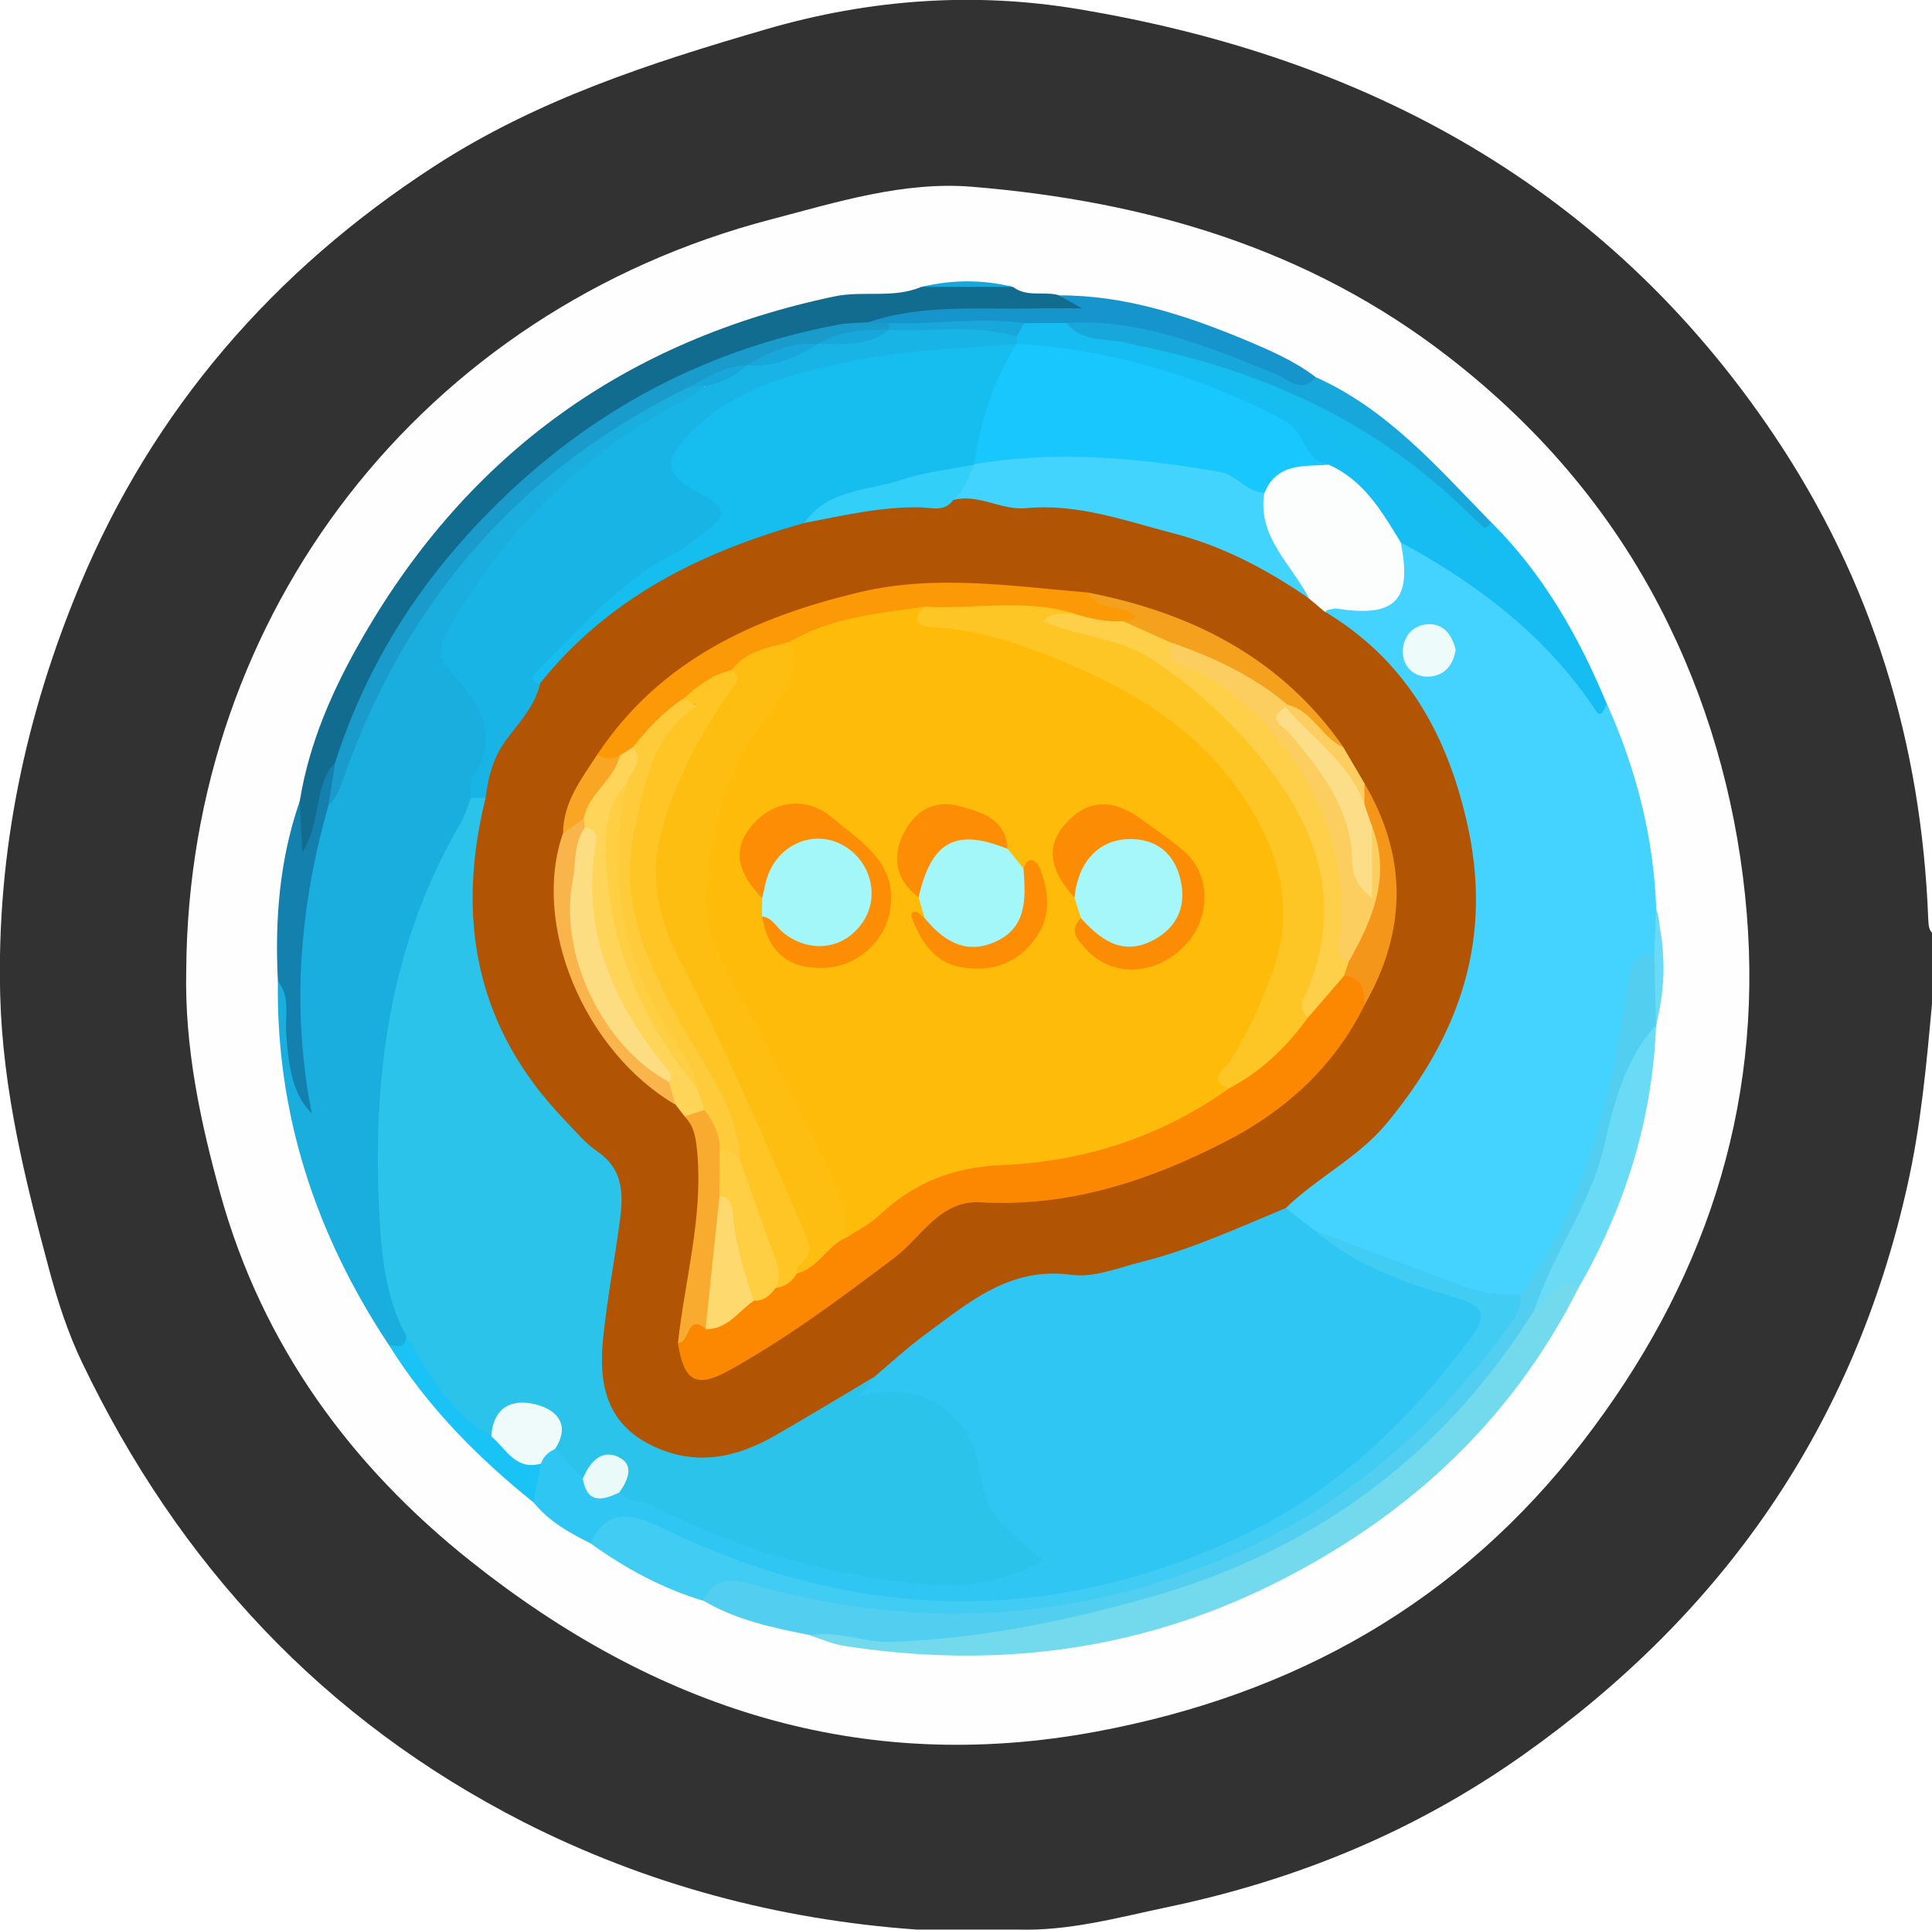
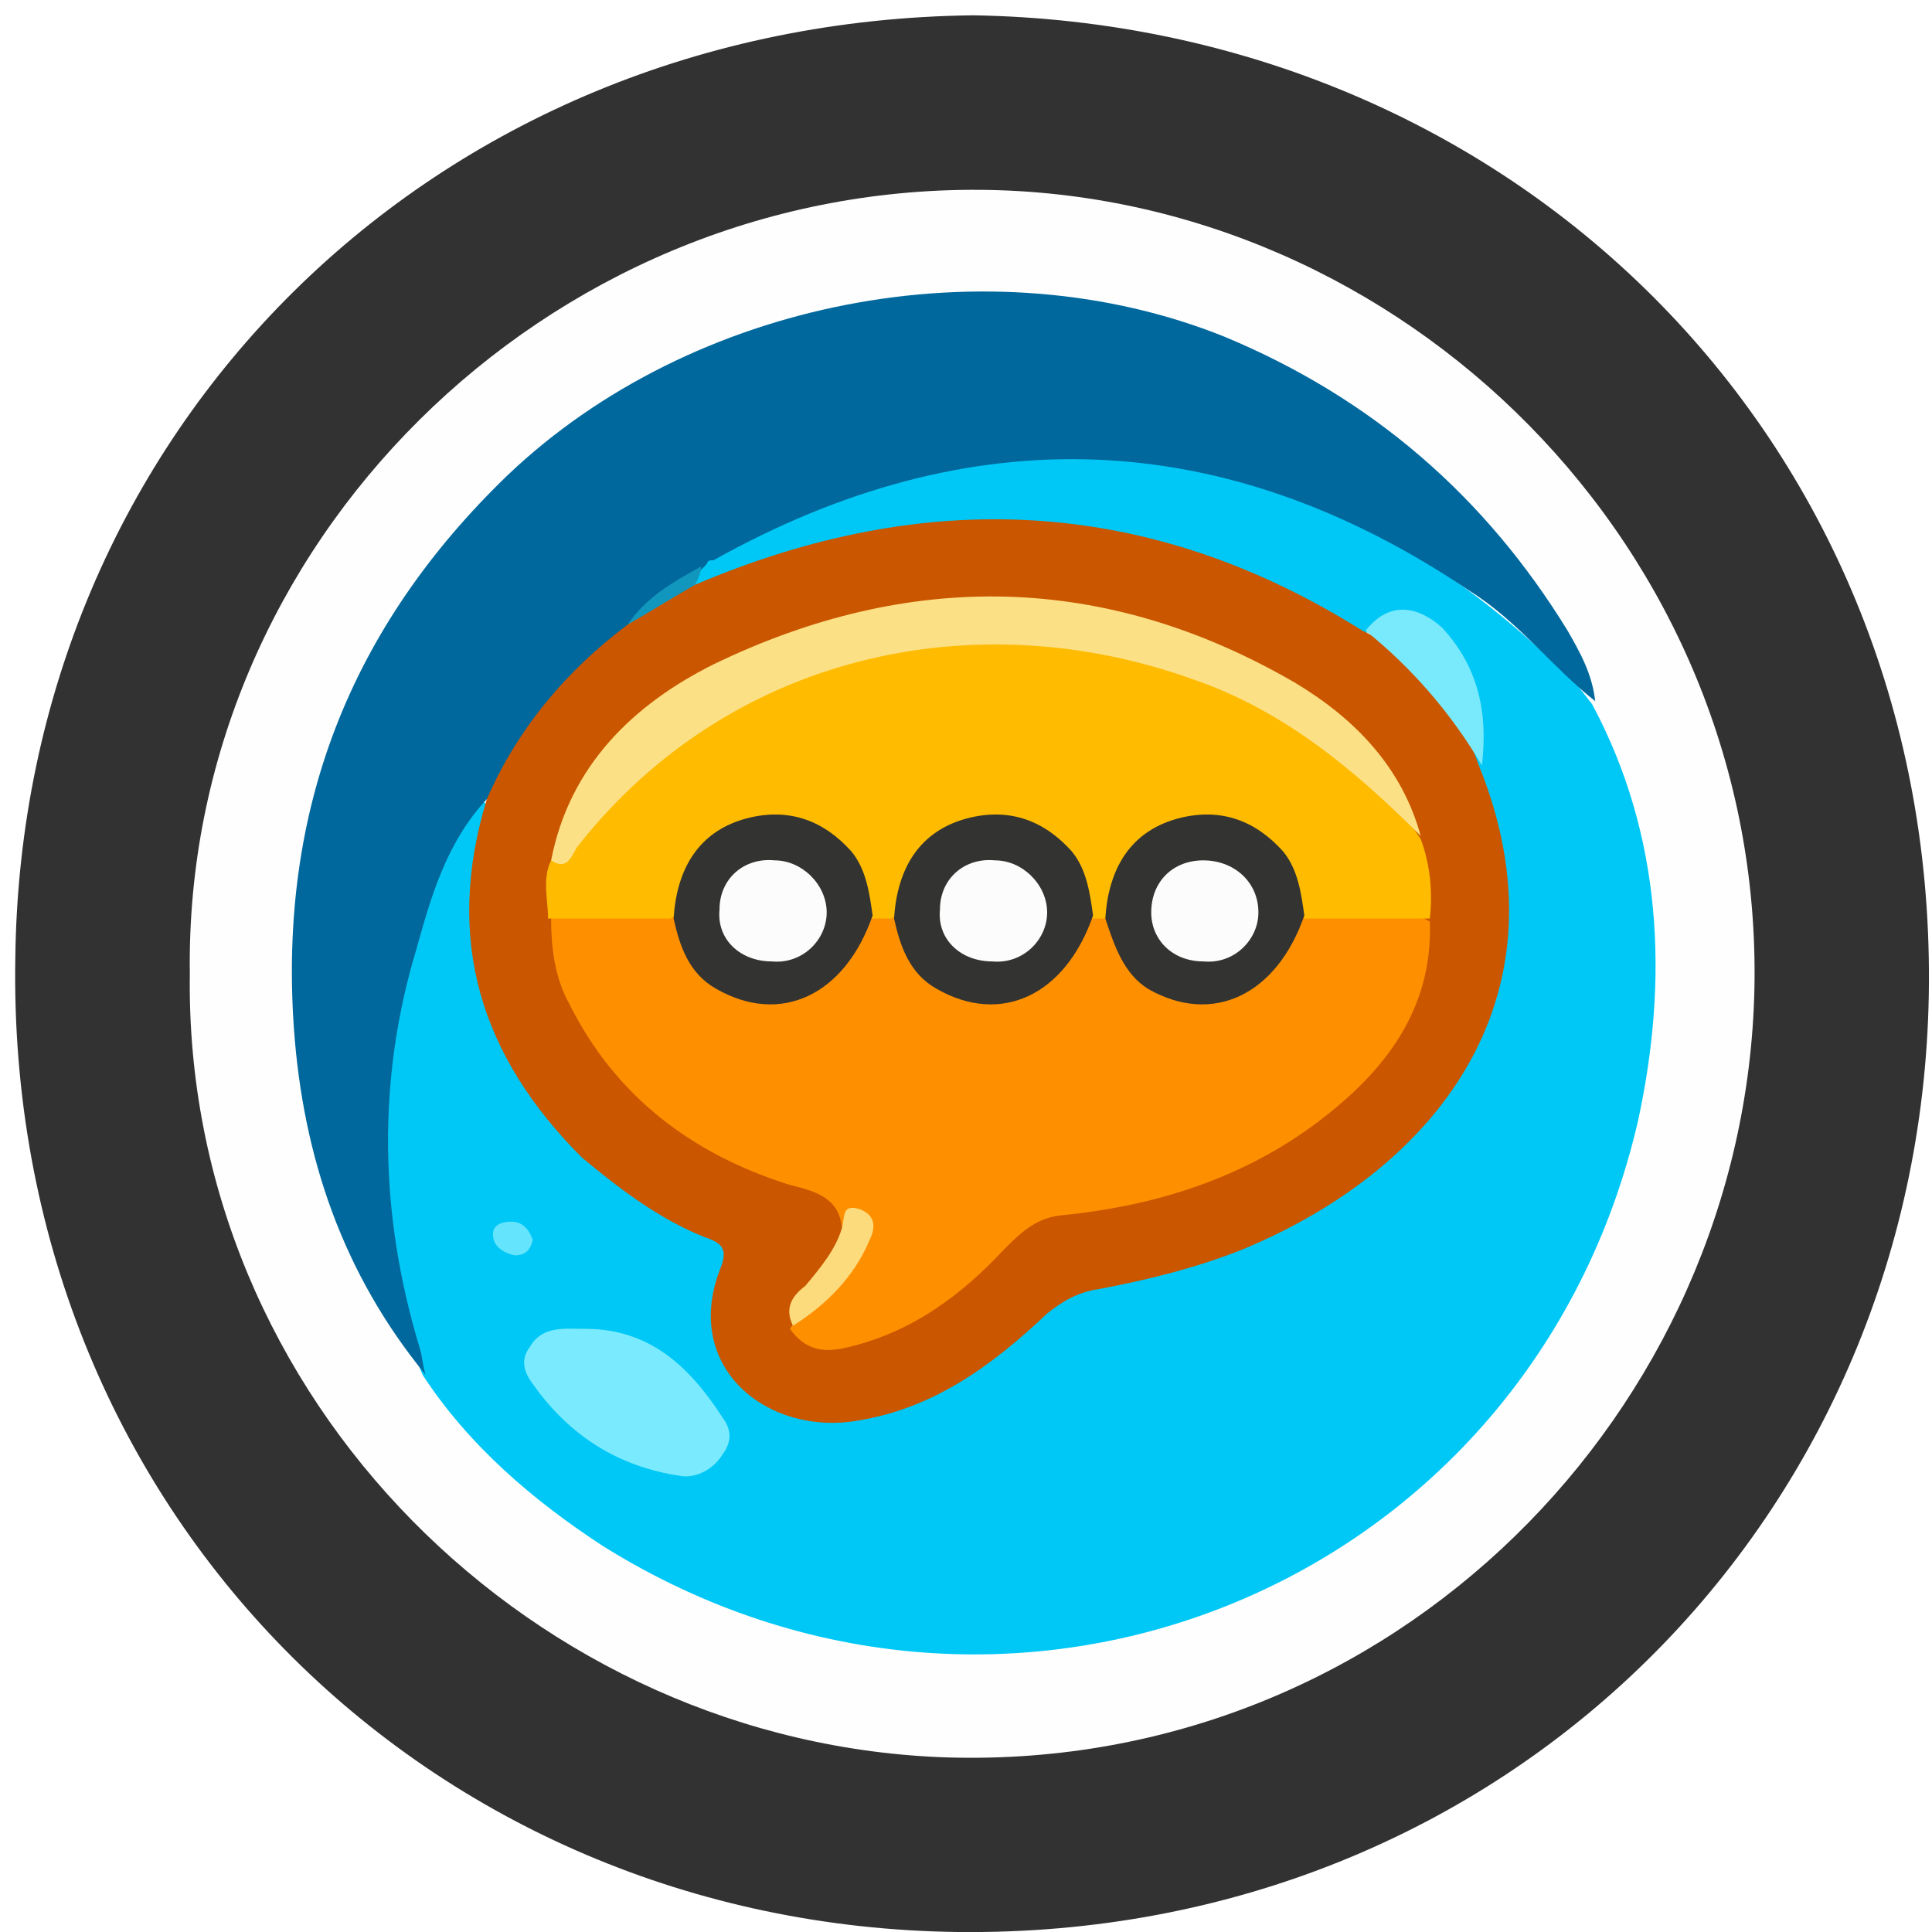
- <svg xmlns="http://www.w3.org/2000/svg" version="1.1" id="Camada_1" x="0px" y="0px" viewBox="0 0 98.03 97.92" style="enable-background:new 0 0 98.03 97.92;" xml:space="preserve">
+ <svg xmlns="http://www.w3.org/2000/svg" version="1.1" id="Camada_1" x="0px" y="0px" viewBox="0 0 63.1 63.1" style="enable-background:new 0 0 63.1 63.1;" xml:space="preserve">
  <style type="text/css">
	.st0{fill:#323232;}
	.st1{fill:#FEFEFE;}
- 	.st2{fill:#2FC6F3;}
- 	.st3{fill:#43D3FE;}
- 	.st4{fill:#19AEDD;}
- 	.st5{fill:#116C8F;}
- 	.st6{fill:#73D9EC;}
- 	.st7{fill:#41CCF4;}
- 	.st8{fill:#52CFF0;}
- 	.st9{fill:#15BDF3;}
- 	.st10{fill:#69DBF6;}
- 	.st11{fill:#1694CC;}
- 	.st12{fill:#18A7DB;}
- 	.st13{fill:#1380AE;}
- 	.st14{fill:#19C3F6;}
- 	.st15{fill:#B15505;}
- 	.st16{fill:#2CC3EB;}
- 	.st17{fill:#EEFBFA;}
- 	.st18{fill:#EAFAF8;}
- 	.st19{fill:#FCFEFE;}
- 	.st20{fill:#EDFCFB;}
- 	.st21{fill:#18B4E5;}
- 	.st22{fill:#199BCB;}
- 	.st23{fill:#17C7FD;}
- 	.st24{fill:#16BEF0;}
- 	.st25{fill:#FC8801;}
- 	.st26{fill:#43D4FD;}
- 	.st27{fill:#FC9907;}
- 	.st28{fill:#FED459;}
- 	.st29{fill:#F4A11E;}
- 	.st30{fill:#F9AB30;}
- 	.st31{fill:#F9B44B;}
- 	.st32{fill:#F39619;}
- 	.st33{fill:#32CFF9;}
- 	.st34{fill:#F9A624;}
- 	.st35{fill:#FCCE5F;}
- 	.st36{fill:#FEBB09;}
- 	.st37{fill:#FEBE11;}
- 	.st38{fill:#FEC625;}
- 	.st39{fill:#FECF48;}
- 	.st40{fill:#FEC525;}
- 	.st41{fill:#FECE43;}
- 	.st42{fill:#FED96D;}
- 	.st43{fill:#FEC524;}
- 	.st44{fill:#FECC3B;}
- 	.st45{fill:#FDDD81;}
- 	.st46{fill:#FDDE88;}
- 	.st47{fill:#FD8C05;}
- 	.st48{fill:#FD8D04;}
- 	.st49{fill:#A4F7F8;}
- 	.st50{fill:#A5F7F9;}
- 	.st51{fill:#A4F7F9;}
+ 	.st2{fill:#00C8F6;}
+ 	.st3{fill:#00689D;}
+ 	.st4{fill:#CA5600;}
+ 	.st5{fill:#7AEBFE;}
+ 	.st6{fill:#79E9FC;}
+ 	.st7{fill:#64E5FD;}
+ 	.st8{fill:#1197BD;}
+ 	.st9{fill:#FE9000;}
+ 	.st10{fill:#FEBB00;}
+ 	.st11{fill:#FCE085;}
+ 	.st12{fill:#FCDB7D;}
+ 	.st13{fill:#333332;}
+ 	.st14{fill:#FCFCFC;}
</style>
  <g>
-     <path class="st0" d="M98.03,47.34c0,1.2,0,2.4,0,3.6c-0.28,3.08-0.56,6.14-1.24,9.19c-2.72,12.23-9.33,21.74-19.51,28.94   c-5.48,3.88-11.5,6.35-18.04,7.72c-2.52,0.53-4.99,1.22-7.6,1.14c-1.71,0-3.42,0-5.13,0c-7.01-0.5-13.69-2.28-19.95-5.46   C16.41,87.29,9.07,79.39,4.17,69.16c-0.73-1.52-1.25-3.14-1.68-4.74c-1.22-4.55-2.35-9.09-2.48-13.91   c-0.19-7.31,1.3-14.24,4.05-20.83c3.71-8.89,9.83-15.96,17.97-21.24c5.21-3.38,10.95-5.24,16.86-6.96   c5.28-1.54,10.6-1.89,15.81-1.02c14.57,2.42,26.8,8.98,35.28,21.57c5.03,7.47,7.52,15.7,7.86,24.63   C97.86,46.91,97.85,47.15,98.03,47.34z" />
-     <path class="st1" d="M9.45,49.23c0.12-18.11,11.98-33.48,29.69-38.1c3.32-0.87,6.71-1.94,10.2-1.65   c8.81,0.73,17.05,3.11,24.18,8.65c4.77,3.7,8.55,8.21,11.16,13.6c2.23,4.58,3.53,9.53,3.95,14.62c0.83,10.03-2.24,18.94-8.32,26.82   C74.05,81.3,65.72,86,55.64,87.88c-12.02,2.24-22.44-1.24-31.75-8.64c-6.11-4.86-10.56-10.96-12.69-18.58   C10.16,56.92,9.36,53.14,9.45,49.23z" />
-     <path class="st2" d="M29.95,78.32c-1.07-0.53-2.1-1.11-2.87-2.06c-0.32-0.63-0.45-1.26-0.1-1.93c0.17-0.48,0.49-0.78,0.98-0.92   c1.05-0.1,1.43,0.79,2.02,1.37c0.44,0.55,1.1,0.53,1.7,0.64c0.9,0.12,1.74,0.4,2.56,0.79c3.88,1.84,7.95,3,12.22,3.45   c1.62,0.17,3.21,0.1,5.03-0.65c-1.55-1.43-2.25-3.13-2.68-5.03c-0.34-1.5-2.48-2.81-3.82-2.7c-0.58,0.05-1.3,0.35-1.66-0.26   c-0.37-0.62,0.3-1.07,0.6-1.57c1.62-1.71,3.57-2.99,5.46-4.36c1.09-0.79,2.33-1.19,3.7-1.2c3.47-0.03,6.74-0.89,9.84-2.43   c0.7-0.35,1.41-0.66,2.23-0.53c0.76,0.21,1.43,0.6,2,1.14c1.87,1.57,4.11,2.4,6.4,3.1c2.31,0.71,2.71,1.75,1.22,3.58   C69.69,75,63.52,79.62,55.43,81.14c-5.89,1.11-11.75,0.83-17.47-1.15c-1.69-0.59-3.49-0.96-5-1.93   C31.78,77.31,30.99,78.81,29.95,78.32z" />
-     <path class="st3" d="M66.72,62.46c-0.49-0.38-0.98-0.76-1.48-1.15c-0.18-0.97,0.53-1.42,1.17-1.84c1.68-1.11,3-2.59,4.25-4.11   c5.41-6.61,4.42-15.95-1.21-21.76c-0.74-0.76-1.79-1.24-2.2-2.31c0.01-0.73,0.55-0.92,1.09-0.88c1.77,0.15,2.31-0.83,2.34-2.36   c0-0.17,0.11-0.34,0.21-0.48c1.2-0.56,2.12,0.2,2.95,0.79c2.74,1.94,5.5,3.89,7.15,6.95c0.11,0.21,0.3,0.37,0.55,0.42   c1.49,3.33,2.38,6.8,2.5,10.46c0.27,0.68,0.1,1.38,0.12,2.07c-1.41,1.92-1.18,4.29-1.75,6.44c-0.91,3.42-2.05,6.73-3.71,9.85   c-0.33,0.62-0.71,1.25-1.41,1.57c-0.52,0.13-1.03,0.29-1.57,0.09C72.67,65.07,69.52,64.19,66.72,62.46z" />
-     <path class="st4" d="M19.73,68.26C16.02,62.66,14,56.55,14.1,49.79c1-0.03,0.71,0.75,0.76,1.27c0.06,0.65,0.03,1.31,0.01,1.96   c-0.02,0.59,0.45,1.06,0.33,1.71c-0.7-4.74-0.77-9.38,0.91-13.91c0.87-1.32,1.17-2.88,1.82-4.29c3.46-7.46,8.64-13.28,16.05-17.01   c0.32-0.16,0.65-0.32,1.02-0.33c0.28,0.01,0.53,0.1,0.73,0.28c0.1,1.61-1.36,1.79-2.28,2.34c-4.1,2.43-7.25,5.76-9.72,9.8   c-0.57,0.93-0.68,1.76,0.06,2.61c1.33,1.53,1.79,3.18,0.79,5.08c-0.25,0.48-0.14,1.06-0.31,1.58c-1.41,3.54-3.04,6.99-3.73,10.8   c-0.9,4.95-0.95,9.84,0.24,14.73c0.11,0.47,0.24,0.92,0.21,1.41C20.85,68.76,20.36,68.69,19.73,68.26z" />
-     <path class="st5" d="M15.21,40.66c0.48-2.99,1.7-5.73,3.19-8.31c5.38-9.35,13.4-15.1,23.96-17.31c1.45-0.3,2.97,0.12,4.39-0.48   c1.55-0.27,3.1-0.26,4.65,0c0.7,0.54,1.56,0.21,2.32,0.42c0.44,0.31,1.1-0.11,1.49,0.45c-0.38,0.99-1.26,0.75-1.98,0.75   c-2.93,0.01-5.87-0.07-8.75,0.56c-5.81,1-11.35,2.65-16.03,6.48c-5.2,4.24-9.05,9.41-11.27,15.77c-0.68,1.43-1.08,2.96-1.52,4.7   C14.51,42.57,15.16,41.59,15.21,40.66z" />
-     <path class="st6" d="M80.09,65.37c-3.44,6.84-8.8,11.72-15.58,15.07c-6.87,3.39-14.15,4.27-21.69,3.09   c-0.58-0.09-1.14-0.34-1.7-0.52c0.42-0.67,1.12-0.73,1.76-0.6c3.7,0.78,7.24-0.31,10.83-0.83c5.05-0.73,9.69-2.63,13.96-5.35   c4.04-2.57,7.2-6.07,9.84-10.04c0.39-0.35,0.67-0.8,1.07-1.12C79.18,64.57,79.73,64.57,80.09,65.37z" />
-     <path class="st7" d="M66.72,62.46c2.43,0.91,4.87,1.82,7.3,2.74c1.01,0.39,2.05,0.57,3.13,0.5c0.67,0.79,0,1.34-0.39,1.89   c-4.7,6.55-10.86,11.07-18.65,13.24c-6.43,1.79-12.91,2.42-19.44,0.49c-1-0.3-1.99-0.2-2.99-0.08c-2.09-0.63-3.97-1.65-5.73-2.92   c0.95-1.92,2.23-1.45,3.79-0.7c9.74,4.69,19.6,4.94,29.39,0.27c4.72-2.25,8.41-5.85,11.53-10.03c0.87-1.16,0.5-1.62-0.73-1.98   C71.34,65.13,68.8,64.27,66.72,62.46z" />
-     <path class="st8" d="M35.68,81.23c0.52-1.02,1.22-1.18,2.35-0.86c7.84,2.26,15.6,2.05,23.24-0.93c6.32-2.47,11.31-6.64,15.27-12.11   c0.36-0.49,0.68-0.99,0.62-1.64c2.89-3.97,4.17-8.54,5.04-13.27c0.16-0.88,0.26-1.77,0.4-2.65c0.12-0.78,0.44-1.37,1.36-1.37   c0.41,1.2,0.28,2.42,0.08,3.64l0.01-0.02c-0.91,2.43-1.59,4.93-2.35,7.41c-0.8,2.59-2.15,4.86-3.8,6.98   c-4.63,7.47-11.26,12.33-19.65,14.68c-4.24,1.19-8.57,2.09-13.02,2.24c-1.39,0.05-2.7-0.59-4.1-0.34   C39.24,82.62,37.36,82.23,35.68,81.23z" />
-     <path class="st9" d="M81.53,35.73c-0.12,0.23-0.28,0.76-0.55,0.35c-2.5-3.79-5.98-6.42-9.91-8.56c-0.84-0.04-1.16-0.74-1.57-1.29   c-0.68-0.92-1.49-1.67-2.52-2.16c-3.75-3.92-8.74-4.9-13.75-5.83c-0.59-0.11-1.19-0.19-1.65-0.64c-0.13-0.16-0.2-0.33-0.22-0.53   c0.01-0.43,0.21-0.75,0.59-0.96c0.67-0.16,1.34-0.09,2.01-0.08c1.09,0.4,2.21,0.68,3.35,0.91c3.8,1.24,7.42,2.91,10.93,4.81   c2,1.09,3.67,2.61,5.35,4.13c0.42,0.38,0.64,1.24,1.51,0.89c0.16-0.15,0.37-0.2,0.58-0.25C78.32,29.16,80.12,32.32,81.53,35.73z" />
-     <path class="st10" d="M77.88,66.41c0.95-2.84,2.83-5.28,3.51-8.23c0.51-2.22,1.06-4.41,2.64-6.16c-0.18,4.78-1.56,9.21-3.94,13.35   C78.82,64.58,78.7,66.24,77.88,66.41z" />
-     <path class="st11" d="M54.1,16.39c-0.71,0-1.42,0.01-2.13,0.01c-2.23,0.92-4.56,0.36-6.85,0.5c-0.44-0.03-0.86-0.11-1.11-0.53   c2.82-0.97,5.76-0.64,8.66-0.72c0.65-0.02,1.31,0,2.23,0c-0.53-0.3-0.85-0.48-1.17-0.66c3.31-0.01,6.39,0.99,9.4,2.24   c1.26,0.53,2.53,1.07,3.63,1.91c-0.11,1.37-1.04,0.94-1.65,0.62c-2.13-1.11-4.5-1.53-6.69-2.42C57.01,16.76,55.47,17.01,54.1,16.39   z" />
-     <path class="st12" d="M54.1,16.39c3.8-0.24,7.19,1.21,10.61,2.58c0.65,0.26,1.29,1.06,2.05,0.17c3.66,1.64,6.21,4.61,8.92,7.39   c-0.11,0.1-0.22,0.2-0.33,0.3c-0.63,0.3-1.02-0.12-1.38-0.51c-4.57-4.78-10.49-7.01-16.61-8.87C56.26,17.13,54.96,17.45,54.1,16.39   z" />
-     <path class="st13" d="M15.21,40.66c0.04,0.74,0.07,1.49,0.13,2.62c1-1.66,0.56-3.42,1.67-4.6c0.56,0.83-0.17,1.46-0.34,2.18   c-1.45,5.1-1.91,10.26-0.85,15.65c-0.86-0.87-1.17-2.01-1.3-4.12c-0.05-0.87,0.22-1.81-0.42-2.59   C13.94,46.68,14.18,43.62,15.21,40.66z" />
-     <path class="st14" d="M19.73,68.26c0.37,0.04,0.83,0.25,0.88-0.41c0.41-0.17,0.77,0.04,0.91,0.34c0.86,1.85,2.44,3.04,3.93,4.31   c0.48,0.8,1.46,1.04,2,1.77c-0.13,0.66-0.25,1.32-0.38,1.98C24.22,73.96,21.68,71.39,19.73,68.26z" />
-     <path class="st10" d="M84.02,52.04c-0.03-1.21-0.05-2.42-0.08-3.64c0.03-0.74,0.06-1.48,0.09-2.22   C84.53,48.14,84.54,50.09,84.02,52.04z" />
-     <path class="st12" d="M51.4,14.56c-1.55,0-3.1,0-4.64,0C48.3,14.19,49.85,14.18,51.4,14.56z" />
-     <path class="st15" d="M67.17,31.01c4.06,2.42,6.18,6.06,7.24,10.63C75.8,47.58,74.1,52.49,70.37,57c-1.46,1.76-3.52,2.75-5.13,4.31   c-2.39,0.99-4.75,2.09-7.27,2.72c-1.19,0.3-2.46,0.83-3.61,0.67c-3.14-0.43-5.22,1.42-7.43,3.04c-0.9,0.66-1.72,1.42-2.57,2.14   c-1.75,1.87-3.74,3.41-6.18,4.31c-2.44,0.91-4.68,0.75-6.65-1.15c-1.01-0.98-1.46-2.14-1.54-3.52c-0.14-2.35,0.19-4.67,0.54-6.97   c0.25-1.67-0.11-2.87-1.33-4c-3.36-3.13-5.4-6.93-5.86-11.58c-0.22-2.22,0.22-4.27,0.86-6.34c0.16-2.41,1.4-4.34,2.79-6.2   c3.58-4.61,8.37-7.24,13.98-8.53c2.4-0.64,4.87-0.84,7.32-1.1c4.79,0,9.48,0.45,13.94,2.41c1.54,0.68,3.01,1.42,4.21,2.61   C66.89,30.09,67.2,30.45,67.17,31.01z" />
-     <path class="st16" d="M24.64,40.49c-1.52,6.14-0.5,11.66,3.99,16.33c0.54,0.56,1.05,1.19,1.68,1.62c1.4,0.96,1.31,2.3,1.12,3.69   c-0.27,1.94-0.63,3.87-0.83,5.81c-0.23,2.26,0.14,4.3,2.49,5.43c2.2,1.06,4.25,0.63,6.25-0.52c1.69-0.97,3.35-1.98,5.03-2.98   c-0.25,0.32-0.49,0.63-0.78,1c3.35-0.89,5.78,0.83,6.23,4.27c0.23,1.81,1.6,2.83,3.12,4.02c-2.27,1.37-4.56,1.43-6.93,1.16   c-4.55-0.52-8.86-1.82-12.94-3.92c-0.53-0.27-1.21-0.15-1.63-0.66c-0.34-0.98-1.08-0.89-1.85-0.69c-0.47-0.51-0.94-1.01-1.4-1.52   c-1.21-1.94-1.21-1.94-3.23-0.64c-2.12-1.1-3.18-3.11-4.32-5.05c-0.99-1.76-1.24-3.76-1.36-5.67c-0.44-7.12,0.38-14.04,4.07-20.36   c0.24-0.41,0.37-0.88,0.55-1.32C24.13,40.28,24.38,40.28,24.64,40.49z" />
-     <path class="st17" d="M24.93,72.9c0.09-1.51,1.08-1.94,2.3-1.61c1.06,0.28,1.72,1.05,0.93,2.25c-0.33,0.15-0.59,0.38-0.71,0.74   C26.16,74.65,25.68,73.53,24.93,72.9z" />
-     <path class="st18" d="M29.57,75.05c0.34-0.81,0.92-1.52,1.8-1.11c0.84,0.39,0.5,1.18,0.05,1.81   C30.56,76.16,29.79,76.33,29.57,75.05z" />
-     <path class="st19" d="M67.17,31.01c-0.25-0.21-0.5-0.43-0.76-0.64c-0.67-0.6-1.17-1.35-1.85-1.94c-1.15-1-1.1-2.3-0.85-3.64   c0.75-1.93,2.23-1.56,3.72-1.2c1.78,0.79,2.69,2.38,3.64,3.93c0.6,2.94-0.26,3.83-3.22,3.37C67.64,30.86,67.4,30.97,67.17,31.01z" />
-     <path class="st20" d="M73.86,32.98c-0.13,0.81-0.59,1.33-1.39,1.36c-0.74,0.02-1.26-0.5-1.29-1.2c-0.03-0.77,0.46-1.41,1.26-1.46   C73.24,31.63,73.68,32.22,73.86,32.98z" />
-     <path class="st21" d="M24.64,40.49c-0.25,0-0.51,0.01-0.76,0.01c0.02-0.36-0.09-0.8,0.09-1.06c1.43-2.11,0.32-3.82-1.02-5.25   c-1.02-1.09-0.46-1.78,0.04-2.64c2.87-4.93,6.82-8.71,11.9-11.33c0.31-0.16,0.59-0.4,0.88-0.61c0.3-0.87,1.21-0.87,1.82-1.29   c0.15-0.08,0.3-0.15,0.46-0.2c1.16-0.08,2.18-0.63,3.26-0.95c0.16-0.04,0.33-0.07,0.5-0.08c1.11-0.19,2.25-0.23,3.35-0.5   c0.19-0.03,0.38-0.04,0.57-0.04c1.3-0.05,2.6,0.06,3.9-0.08c0.7-0.08,1.42,0.07,1.97,0.61c0,0.12,0.01,0.25,0.01,0.37   c-0.05,0.07-0.09,0.15-0.14,0.22c-1.22,0.77-2.6,0.8-3.98,0.83c-3.47,0.07-6.73,1-9.86,2.44c-0.54,0.25-1.05,0.56-1.5,0.97   c-1.33,1.22-1.33,1.56,0.04,2.77c1.35,1.19,1.34,2.1-0.43,3.02c-2.8,1.46-5.27,3.26-7.35,5.61c-0.38,0.43-1,0.7-0.99,1.41   c-0.25,1.07-0.99,1.87-1.61,2.69C25.03,38.37,24.78,39.39,24.64,40.49z" />
-     <path class="st22" d="M16.67,40.86c0.11-0.73,0.22-1.45,0.34-2.18c1.31-4.09,3.41-7.76,6.22-10.99   c5.17-5.92,11.57-9.78,19.35-11.22c0.47-0.09,0.95-0.07,1.43-0.11c0.37,0.01,0.75,0.02,1.12,0.02c0.22,0.13,0.21,0.24-0.02,0.35   l0,0c-1.17,0.41-2.42,0.38-3.6,0.72l0,0c-1.22,0.29-2.38,0.79-3.6,1.08l0,0c-0.94,0.41-1.88,0.84-2.88,1.08   c-8.62,4.17-14.42,10.85-17.59,19.85C17.26,39.97,17.11,40.49,16.67,40.86z" />
-     <path class="st12" d="M35.03,19.61c0.9-0.51,1.8-1.04,2.88-1.08c-0.61,0.59-1.34,0.91-2.16,1.08   C35.51,19.62,35.27,19.62,35.03,19.61z" />
-     <path class="st23" d="M67.44,23.59c-1.27,0.08-2.65-0.11-3.28,1.42c-0.22,0.48-0.6,0.54-1.03,0.36c-3.83-1.62-7.87-1.46-11.9-1.35   c-0.6,0.02-1.18,0.11-1.72-0.24c-1.02-1.97-0.05-4.91,2.09-6.33c0,0,0,0,0,0c4.83,0.29,9.34,1.65,13.61,3.91   C66.22,21.9,66.17,23.39,67.44,23.59z" />
-     <path class="st24" d="M57.35,17.46c5.79,1.13,11.1,3.29,15.63,7.18c0.82,0.7,1.58,1.46,2.37,2.19c0.19,0.49,0.37,0.97,0.56,1.46   c-0.58,0.35-0.83-0.12-1.07-0.39c-4.45-4.98-10.21-7.76-16.37-9.9C58.08,17.87,57.72,17.64,57.35,17.46z" />
-     <path class="st12" d="M45.11,16.74c0-0.12,0.01-0.23,0.02-0.35c2.28,0.11,4.56-0.32,6.84,0.01c-0.13,0.23-0.26,0.46-0.39,0.68   C49.45,16.45,47.27,16.85,45.11,16.74z" />
-     <path class="st24" d="M51.59,17.45c-1.18,1.88-1.85,3.93-2.16,6.11c-0.03,0.09-0.07,0.17-0.1,0.26c-0.95,0.99-2.26,0.94-3.47,1.19   c-1.73,0.36-3.55,0.4-5.04,1.53c-5.25,1.47-9.97,3.8-13.45,8.18c-0.46-0.13-0.4-0.38-0.13-0.64c2.23-2.15,4.17-4.62,7.05-6.02   c0.53-0.25,0.95-0.71,1.44-1.04c1.14-0.76,1.15-1.29-0.15-1.95c-1.89-0.95-1.98-1.7-0.43-3.22c2.33-2.29,5.43-2.99,8.45-3.6   C46.21,17.74,48.92,17.7,51.59,17.45z" />
-     <path class="st25" d="M69.24,51c-1.52,3.12-4.02,5.37-7,6.91c-3.87,2-7.99,3.37-12.48,3.11c-2.07-0.12-3,1.77-4.37,2.81   c-2.72,2.05-5.43,4.08-8.41,5.73c-1.66,0.92-2.29,0.54-2.58-1.4c0.42-0.58,0.22-1.78,1.5-1.49c0.81-0.11,1.37-0.73,2.08-1.05   c0.46-0.12,0.8-0.45,1.2-0.68c0.45-0.16,0.79-0.5,1.17-0.77c0.92-0.56,1.46-1.62,2.54-1.98c0.45-0.2,0.76-0.56,1.11-0.89   c1.88-1.79,4.01-2.8,6.71-2.87c4.01-0.1,7.66-1.6,11.15-3.5c1.59-0.98,2.86-2.32,4.08-3.71c0.82-0.7,1.3-1.84,2.53-2.02   C69.52,49.44,69.61,50.12,69.24,51z" />
-     <path class="st26" d="M49.42,23.56c4.18-0.71,8.32-0.33,12.46,0.39c0.91,0.16,1.37,1.03,2.27,1.06c-0.36,2.26,1.39,3.62,2.27,5.36   c-2.12-1.46-4.36-2.65-6.87-3.3c-2.46-0.64-4.88-1.53-7.47-1.28c-1.29,0.12-2.41-0.74-3.69-0.42c-0.29-0.97,0.53-1.29,1.06-1.79   L49.42,23.56z" />
-     <path class="st27" d="M30.31,38.29c3.18-4.79,7.98-6.97,13.33-8.24c3.84-0.91,7.7-0.3,11.54,0.02c0.56,0.35,1.21,0.42,1.82,0.62   c0.4,0.13,1.09,0.07,1.04,0.69c-0.04,0.56-0.64,0.59-1.12,0.63c-0.94,0.12-1.82-0.14-2.69-0.43c-2.33-0.29-4.69,0.01-7.03-0.27   c-2.29,0.4-4.54,0.98-6.77,1.64c-0.98,0.49-2.05,0.81-2.98,1.41c-0.91,0.36-1.67,0.99-2.5,1.51c-0.96,0.67-1.69,1.57-2.48,2.41   c-0.27,0.23-0.56,0.4-0.88,0.53C31.04,38.96,30.53,38.97,30.31,38.29z" />
-     <path class="st28" d="M31.45,38.35c0.22-0.14,0.44-0.29,0.66-0.43c1.47,0.58,0.3,1.35,0.16,2.05c-1.86,2.85-0.87,5.8,0,8.57   c0.72,2.29,1.9,4.49,3.46,6.4c0.27,0.41,0.43,0.84,0.24,1.33c-0.31,0.46-0.75,0.5-1.23,0.39c-0.16-0.2-0.31-0.4-0.47-0.61   c-0.2-0.38-0.57-0.65-0.74-1.04c-1.32-2.12-2.94-4.04-3.57-6.58c-0.41-1.66-0.54-3.3-0.46-4.97c0.02-0.48,0.17-0.95-0.18-1.37   c-0.07-0.17-0.11-0.35-0.11-0.53C29.36,40.08,30.46,39.25,31.45,38.35z" />
-     <path class="st29" d="M56.98,31.51c0.12-0.01,0.24,0,0.36-0.03c0.33-0.08,0.38-0.19,0.05-0.38c-0.71-0.4-1.73-0.13-2.2-1.03   c5.29,1.03,9.83,3.32,12.99,7.87c-0.69,0.44-1.07-0.14-1.48-0.49c-0.53-0.46-1.02-0.95-1.66-1.26c-1.87-1.2-3.72-2.45-5.89-3.07   C58.45,32.55,57.13,32.82,56.98,31.51z" />
-     <path class="st30" d="M34.73,56.66c0.34-0.11,0.68-0.22,1.02-0.33c1.3,0.24,1.24,1.25,1.27,2.22c-0.07,0.73,0.23,1.45,0.05,2.18   c-0.09,1.61-0.18,3.21-0.33,4.81c-0.07,0.72-0.45,1.35-0.93,1.9c-1-0.81-0.79,0.76-1.41,0.71c0.35-3.18,1.25-6.29,0.99-9.54   C35.32,57.89,35.28,57.2,34.73,56.66z" />
-     <path class="st31" d="M33.94,54.91c0.11,0.38,0.22,0.77,0.32,1.15c-4.65-2.74-7.31-9.17-5.69-13.78c0.29-0.32,0.34-0.99,1.04-0.72   c0.02,0.14,0.04,0.28,0.07,0.42c0.25,1.76-0.47,3.49-0.05,5.3C30.33,50.27,31.69,52.82,33.94,54.91z" />
-     <path class="st32" d="M69.24,51c0-0.73-0.13-1.38-1.03-1.49c-0.34-0.29-0.24-0.67-0.21-1.03c0.96-2.01,1.98-4.01,1.02-6.33   c-0.19-0.44-0.37-0.88-0.3-1.38c0.03-0.41,0.12-0.78,0.51-1.02C71.43,43.5,71.38,47.25,69.24,51z" />
-     <path class="st33" d="M49.43,23.58c-0.29,0.63-0.49,1.32-1.06,1.79c-0.43,0.62-1.08,0.4-1.63,0.38c-2.02-0.05-3.97,0.42-5.93,0.79   c1.2-1.73,3.23-1.62,4.94-2.19C46.93,23.95,48.2,23.83,49.43,23.58z" />
-     <path class="st34" d="M29.61,41.56c-0.35,0.24-0.69,0.48-1.04,0.72c0.01-1.58,0.94-2.76,1.74-3.99c0.37,0.24,0.75,0.24,1.14,0.06   C31.15,39.6,29.85,40.28,29.61,41.56z" />
-     <path class="st35" d="M69.23,39.75c0,0.37,0,0.74,0,1.1c-0.24,0.11-0.5,0.08-0.62-0.14c-0.79-1.46-1.96-2.61-3.1-3.79   c-0.25-0.26-0.42-0.56-0.36-0.95c0.05-0.07,0.1-0.14,0.15-0.21c1.29,0.29,1.75,1.67,2.87,2.18C68.53,38.55,68.88,39.15,69.23,39.75   z" />
-     <path class="st12" d="M37.91,18.54c1.1-0.69,2.26-1.2,3.6-1.08C40.41,18.14,39.26,18.66,37.91,18.54z" />
-     <path class="st12" d="M41.51,17.46c1.11-0.66,2.35-0.75,3.6-0.72C44.04,17.59,42.76,17.45,41.51,17.46z" />
-     <path class="st36" d="M40.07,32.57c2.11-1.24,4.5-1.44,6.85-1.78c0.2,0.33,0.48,0.5,0.88,0.52c4.58,0.3,8.54,2.26,12.16,4.87   c2.61,1.88,4.54,4.43,5.44,7.6c1.13,4-0.42,7.38-2.64,10.56c-0.2,0.29-0.57,0.46-0.39,0.89c-3.45,2.47-7.38,3.73-11.54,3.9   c-2.52,0.11-4.48,0.91-6.24,2.57c-0.47,0.44-1.08,0.74-1.62,1.1c-0.15-0.1-0.33-0.2-0.39-0.36c-1.64-4.38-3.9-8.46-6.08-12.57   c-2.33-4.4-1.13-8.49,0.94-12.45C38.26,35.8,39.24,34.22,40.07,32.57z" />
-     <path class="st37" d="M40.07,32.57c0.53,1.52-0.29,2.73-1.13,3.76c-2.12,2.6-2.83,5.72-3.09,8.85c-0.19,2.33,1.22,4.45,2.33,6.5   c1.63,3,3.2,6.03,4.51,9.19c0.27,0.64,0.25,1.29,0.25,1.94c-0.98,0.41-1.42,1.57-2.51,1.82c-0.13-0.14-0.2-0.31-0.2-0.5   c0.19-0.59,0.17-1.12-0.09-1.72c-1.9-4.31-3.62-8.71-5.91-12.85c-1.99-3.59-1.9-7.16-0.08-10.76c0.86-1.69,1.79-3.35,3-4.82   C37.88,33,39.02,32.88,40.07,32.57z" />
-     <path class="st38" d="M62.36,55.24c-1.16-0.44-0.23-0.97,0.01-1.33c0.96-1.46,1.65-3.03,2.23-4.68c1.04-2.95,0.41-5.64-1.13-8.19   c-2.34-3.87-5.98-6.07-10.05-7.68c-1.95-0.77-3.93-1.43-6.05-1.52c-0.81-0.04-1.18-0.32-0.45-1.05c2.52,0.14,5.07-0.42,7.56,0.34   c-0.33,0.64,0.33,0.55,0.53,0.58c4.15,0.61,6.84,3.41,9.42,6.32c2.68,3.02,3.55,6.61,3.22,10.61c-0.1,1.23-1.49,1.75-1.29,3.01   C65.29,53.14,63.99,54.38,62.36,55.24z" />
-     <path class="st39" d="M66.36,51.65c-0.3-0.28-0.37-0.61-0.21-0.97c2.41-5.33,0.33-9.58-3.26-13.46c-1.34-1.45-2.85-2.7-4.51-3.8   c-1.64-1.08-3.62-1.07-5.45-1.89c0.51-0.57,1.08-0.29,1.54-0.39c0.82,0.24,1.64,0.45,2.5,0.38c0.83,0.37,1.65,0.74,2.48,1.11   c0.2,0.89,1.04,0.89,1.65,1.11c3.87,1.45,8.02,8.48,7.7,12.84c-0.05,0.75-0.91,1.35-0.35,2.18c-0.08,0.25-0.17,0.51-0.25,0.76   C67.6,50.23,66.98,50.94,66.36,51.65z" />
-     <path class="st40" d="M40.44,64.26c0,0.12,0,0.25,0,0.37c-0.25,0.41-0.59,0.68-1.08,0.74c-1.29-2.01-1.59-4.37-2.34-6.57   c0.14-1.55-0.79-2.7-1.46-3.94c-1.61-2.97-3.61-5.77-4.06-9.26c-0.38-2.95,0.55-5.64,1.77-8.21c0.37-0.77,1.01-1.65,2.15-1.63   c0.47,0.57,0.02,0.97-0.24,1.43c-1.07,1.94-1.9,3.99-2.23,6.19c-0.31,2.03,0.34,3.94,1.27,5.67c2.28,4.21,4.2,8.58,5.93,13.04   C40.42,62.79,40.96,63.45,40.44,64.26z" />
-     <path class="st41" d="M37.55,58.86c0.57,1.61,1.11,3.24,1.72,4.83c0.22,0.58,0.41,1.1,0.08,1.68c-0.28,0.38-0.6,0.68-1.12,0.64   c-1.19-0.62-1.33-1.73-1.41-2.89c-0.06-0.81,0.24-1.68-0.32-2.43c0-0.73,0.01-1.46,0.01-2.2C37.32,57.3,37.24,58.63,37.55,58.86z" />
-     <path class="st42" d="M36.51,60.69c0.5,0.08,0.65,0.43,0.68,0.89c0.11,1.53,0.57,2.99,1.05,4.44c-0.78,0.54-1.33,1.46-2.44,1.44   C36.03,65.2,36.27,62.94,36.51,60.69z" />
-     <path class="st43" d="M40.44,64.26c-1.66-4.74-3.3-9.48-5.96-13.78c-2.76-4.46-2.18-8.86,0.21-13.23c0.25-0.47,0.47-0.95,0.71-1.43   c-0.2-0.19-0.57-0.05-0.72-0.36c0.73-0.67,1.51-1.24,2.49-1.47c0.51,0.52,0.03,0.82-0.23,1.21c-1.45,2.19-2.7,4.46-3.39,7.04   c-0.6,2.24-0.16,4.31,0.82,6.23c2.32,4.51,4.35,9.15,6.34,13.81C41.03,63.02,41.4,63.72,40.44,64.26z" />
-     <path class="st44" d="M34.67,35.46c0.24,0.12,0.48,0.24,0.72,0.36c-2.34,1.48-2.68,4-3.21,6.38c-0.78,3.5,0.59,6.5,2.22,9.51   c1.23,2.28,3.01,4.37,3.15,7.15c-0.31-0.22-0.53-0.71-1.04-0.36c0.07-0.84-0.28-1.53-0.77-2.17c-0.12-0.36-0.23-0.71-0.35-1.07   c-1.5-2.56-3.24-5.04-3.87-7.99c-0.53-2.49-0.92-5.04,0.27-7.49c0.14-0.61,0.97-1.1,0.32-1.85C32.85,36.98,33.67,36.12,34.67,35.46   z" />
-     <path class="st45" d="M33.94,54.91c-3.32-1.78-5.6-6.42-4.89-10.16c0.18-0.92,0.04-1.93,0.63-2.76c0.42,0.07,0.64,0.3,0.57,0.74   c-0.79,4.48,0.84,8.19,3.62,11.55C34.02,54.47,34.13,54.67,33.94,54.91z" />
-     <path class="st41" d="M31.79,39.77c-1.07,4.85-0.13,9.3,2.68,13.38c0.43,0.63,0.81,1.32,0.92,2.11c-3.04-3.69-4.72-7.9-4.65-12.71   C30.76,41.54,31.06,40.55,31.79,39.77z" />
-     <path class="st35" d="M68.47,48.75c-0.66-0.15-0.56-0.58-0.49-1.11c0.66-5.26-2.41-10.97-7.19-13.57c-0.55-0.3-1.75-0.2-1.32-1.45   c2.11,0.75,4.12,1.67,5.84,3.14c0,0-0.07,0.13-0.07,0.13c-0.16,0.83,0.57,1.12,0.99,1.58c1.41,1.57,2.69,3.19,2.84,5.39   c-0.09,0.26,0.23,0.15-0.01,0.11c-0.04-0.01-0.01-0.06,0.01-0.18c0.06-0.37,0.19-0.69,0.54-0.87   C70.6,44.43,69.67,46.61,68.47,48.75z" />
-     <path class="st46" d="M69.61,41.92c0,1.1,0,2.2,0,3.65c-0.92-0.72-0.98-1.38-0.99-1.89c-0.07-2.66-1.59-4.55-3.17-6.45   c-0.31-0.37-1.24-0.73-0.21-1.34c1.37,1.63,3.25,2.84,4,4.96C69.36,41.21,69.48,41.57,69.61,41.92z" />
-     <path class="st47" d="M54.52,45.56c-1.29-1.4-1.45-2.64-0.48-3.73c1.13-1.27,2.41-1.34,3.92-0.22c0.72,0.53,1.47,1.02,2.14,1.61   c1.41,1.25,1.34,3.53-0.11,4.9c-1.52,1.44-3.66,1.45-4.92,0.01c-0.41-0.46-0.84-0.91-0.23-1.53c0.59-0.29,1.05,0.06,1.5,0.33   c1.03,0.62,1.86,0.34,2.47-0.59c0.56-0.85,0.48-1.78-0.27-2.46c-0.83-0.76-1.76-0.55-2.63,0.06   C55.31,44.37,55.19,45.21,54.52,45.56z" />
-     <path class="st48" d="M38.67,45.58c-1.35-1.39-1.5-2.57-0.47-3.74c1.07-1.22,2.72-1.44,4-0.36c1.5,1.27,3.44,2.32,2.93,4.88   c-0.29,1.44-1.65,2.7-3.29,2.76c-1.83,0.07-2.88-0.8-3.17-2.61c0.71-0.43,1.25,0.05,1.78,0.38c1.2,0.76,2.06,0.27,2.67-0.76   c0.5-0.84,0.44-1.76-0.46-2.35c-1.05-0.67-2.04-0.47-2.84,0.49C39.46,44.73,39.28,45.34,38.67,45.58z" />
-     <path class="st49" d="M38.67,45.58c0.12-0.46,0.18-0.94,0.38-1.37c0.7-1.5,2.37-2.07,3.73-1.31c1.39,0.78,1.87,2.56,1.03,3.85   c-0.92,1.42-2.66,1.68-4.04,0.61c-0.37-0.28-0.57-0.79-1.11-0.85C38.67,46.2,38.67,45.89,38.67,45.58z" />
-     <path class="st50" d="M54.52,45.56c0.16-1.75,1.16-2.88,2.63-2.97c1.38-0.08,2.34,0.6,2.7,1.87c0.41,1.41-0.05,2.62-1.42,3.3   c-1.53,0.75-2.61-0.09-3.58-1.16C54.73,46.25,54.63,45.91,54.52,45.56z" />
-     <path class="st51" d="M46.92,46.6c-0.1-0.35-0.21-0.71-0.31-1.06c-0.65-1.4-0.07-2.4,1.13-3.06c1.23-0.67,2.47-0.79,3.39,0.6   c0.27,0.33,0.53,0.67,0.8,1c0.93,0.93,0.74,2,0.19,2.95c-0.64,1.09-1.65,1.75-3.01,1.54C47.95,48.41,47.08,47.88,46.92,46.6z" />
-     <path class="st48" d="M51.12,43.08c-2.63-1.06-3.86-0.39-4.51,2.46c-1.09-0.82-1.37-1.9-0.82-3.12c0.55-1.22,1.57-1.87,2.88-1.51   C49.77,41.21,51.04,41.54,51.12,43.08z" />
-     <path class="st48" d="M46.92,46.6c0.9,1.09,1.98,1.83,3.43,1.26c1.77-0.69,1.71-2.24,1.58-3.78c0.29-0.77,0.69-0.35,0.84,0.01   c0.45,1.14,0.56,2.35-0.15,3.42c-0.93,1.38-2.32,1.88-3.92,1.56c-1.3-0.25-1.95-1.27-2.41-2.43c-0.06-0.14-0.09-0.41,0.2-0.36   C46.64,46.33,46.77,46.5,46.92,46.6z" />
+     <path class="st0" d="M31.8,0.5C49.3,0.8,63.1,14.2,63,32.1c-0.1,17.4-13.8,31.2-31.7,31C14,62.9,0.2,49.3,0.5,31.3   C0.7,14.1,14.1,0.7,31.8,0.5z" />
+     <path class="st1" d="M6.2,31.8C6,17.8,17.8,6.1,32,6.2c13.8,0.1,25.6,11.7,25.3,26.1C57,46.1,45.5,57.8,31,57.4   C17.5,57,6,45.7,6.2,31.8z" />
+     <path class="st2" d="M52,23c2.3,4.3,2.5,9,1.5,13.6C50,51.8,33,58.8,19.7,50.5c-2.3-1.5-4.4-3.3-5.9-5.6c-2.5-6-1.8-11.9,0.9-17.7   c0.2-0.4,0.4-0.9,0.9-1.1c0.6,0.2,0.4,0.7,0.3,1.1c-1.4,5.9,2.4,10.1,6.4,12.4c1.6,0.9,1.6,0.9,1.3,2.7c-0.4,2.4,1.8,4.2,4.3,3.7   c2.2-0.4,4-1.5,5.6-3c0.9-0.8,1.8-1.2,2.9-1.4c3.5-0.6,6.7-1.9,9.2-4.5c3-2.9,4-6.3,2.9-10.4c-0.2-0.6-0.4-1.1-0.5-1.7   c0-1.1,0-2.1-0.5-3.1c-0.8-1.5-1.6-1.8-3.2-1.1c-0.4,0-0.7-0.2-1-0.4c-6.1-3.7-12.5-3.8-19.1-1.6c-0.5,0.2-0.9,0.5-1.5,0.3   c-0.3-0.3-0.1-0.5,0.1-0.7c2.5-1.8,5.4-2.8,8.4-3.2c7.5-1.1,13.9,1.1,19.4,6.3C51.2,21.9,51.6,22.5,52,23z" />
+     <path class="st3" d="M15.9,26.1c-1.3,1.4-1.8,3.1-2.3,4.9c-1.3,4.3-1.2,8.7,0.1,13c0.1,0.3,0.1,0.6,0.2,0.9   c-2.7-3.3-4-7.1-4.3-11.3c-0.5-7.1,1.8-13.1,7-18.1c6-5.7,15.7-7.6,23.4-4.5c4.8,2,8.5,5.2,11.2,9.6c0.4,0.7,0.8,1.4,0.9,2.3   c-1.4-1.1-2.5-2.6-4.1-3.6c-8-5.4-16.3-5.7-24.7-1c-0.1,0-0.2,0-0.2,0.1c-0.7,0.8-1.7,1.2-2.3,2.1c-1.7,1.5-3.3,3.1-4.3,5.2   C16.2,26,16.1,26.1,15.9,26.1z" />
+     <path class="st4" d="M15.9,26.1c1-2.3,2.6-4.2,4.6-5.7c0.7-0.6,1.3-1.2,2.2-1.3c7.5-3.2,14.8-2.9,21.8,1.5c1.9,0.9,3.1,2.4,3.8,4.4   c3,7.4-1.2,13.1-7.7,15.8c-1.5,0.6-3.1,1-4.7,1.3c-0.7,0.1-1.2,0.4-1.7,0.8c-1.8,1.7-3.7,3.1-6.2,3.5c-2.9,0.5-5.7-1.7-4.5-4.9   c0.3-0.7,0.1-0.9-0.5-1.1c-1.5-0.6-2.8-1.6-4-2.6C15.7,34.5,14.5,30.7,15.9,26.1z" />
+     <path class="st5" d="M19.1,43.4c2.1,0,3.4,1.2,4.5,2.9c0.3,0.4,0.3,0.8,0,1.2c-0.3,0.5-0.9,0.8-1.4,0.7c-2-0.3-3.6-1.3-4.8-3   c-0.3-0.4-0.4-0.8-0.1-1.2C17.7,43.3,18.4,43.4,19.1,43.4z" />
+     <path class="st6" d="M48.4,25c-1-1.7-2.3-3.2-3.8-4.4c0.7-0.9,1.6-0.9,2.5-0.1C48.3,21.8,48.6,23.3,48.4,25z" />
+     <path class="st7" d="M17.4,40.5c-0.1,0.4-0.3,0.5-0.6,0.5c-0.4-0.1-0.7-0.3-0.7-0.7c0-0.3,0.3-0.4,0.6-0.4   C17.1,39.9,17.3,40.2,17.4,40.5z" />
+     <path class="st8" d="M22.7,19.1c-0.7,0.4-1.5,0.9-2.2,1.3c0.6-0.9,1.5-1.4,2.4-1.9C22.9,18.7,22.8,18.9,22.7,19.1z" />
+     <path class="st9" d="M27.5,40.1c-0.1-1-0.9-1.2-1.7-1.4c-3.2-1-5.7-2.9-7.2-5.9C18.1,31.9,18,30.9,18,30c1.2-0.6,2.5-0.3,3.8-0.2   c0.5,0.2,0.7,0.7,0.8,1.1c0.5,1.1,1.3,1.7,2.5,1.7c1.3,0,2.1-0.6,2.7-1.7c0.2-0.4,0.2-0.9,0.7-1.1c0.2-0.1,0.5-0.1,0.7,0.1   c0.3,0.2,0.4,0.6,0.6,0.9c0.5,1.2,1.3,1.7,2.6,1.8c1.3,0,2.2-0.7,2.7-1.8c0.2-0.3,0.2-0.8,0.6-0.9c0.2,0,0.4,0,0.5,0.1   c0.3,0.2,0.4,0.6,0.5,0.9c0.5,1.1,1.3,1.7,2.5,1.7c1.2,0.1,2.1-0.6,2.7-1.6c0.3-0.5,0.3-1.1,1-1.2c1.3,0,2.6-0.4,3.8,0.3   c0.1,2.9-1.5,4.9-3.6,6.5c-2.5,1.9-5.4,2.8-8.5,3.1c-0.8,0.1-1.3,0.6-1.8,1.1c-1.4,1.5-3,2.7-5.1,3.2c-0.8,0.2-1.4,0.1-1.9-0.6   c0.6-0.9,1.7-1.5,2.1-2.5C28.1,40.2,28.3,39.7,27.5,40.1z" />
+     <path class="st10" d="M46.7,30c-1.4,0-2.7,0-4.1,0c-0.4-0.2-0.4-0.7-0.6-1c-0.5-1.3-1.5-2-2.8-2c-1.3,0-2.2,0.7-2.6,2   c-0.1,0.4-0.1,0.8-0.5,1c-0.2,0-0.3,0-0.5,0c-0.4-0.2-0.4-0.7-0.6-1c-0.5-1.3-1.5-2-2.8-2c-1.3,0-2.2,0.7-2.6,2   c-0.1,0.4-0.1,0.8-0.5,1c-0.2,0-0.5,0-0.7,0c-0.4-0.2-0.4-0.7-0.6-1c-0.5-1.3-1.5-2-2.8-2c-1.3,0-2.2,0.7-2.6,2   c-0.1,0.4-0.1,0.8-0.5,1c-1.3,0-2.7,0-4,0c0-0.6-0.2-1.3,0.1-1.9c1.1-1.3,2.3-2.6,3.7-3.7c6.9-5.4,17.6-4.5,23.4,1.4   c0.5,0.5,0.9,1,1.3,1.6C46.7,28.2,46.8,29.1,46.7,30z" />
+     <path class="st11" d="M46.4,27.3c-2.2-2.2-4.5-4.1-7.4-5.1c-7.2-2.6-15.2-0.8-20.1,5.4c-0.2,0.2-0.3,0.9-0.9,0.5   c0.6-3.1,2.7-5.1,5.3-6.4c6.4-3.1,12.8-3,19,0.6C44.3,23.5,45.8,25.1,46.4,27.3z" />
+     <path class="st12" d="M27.5,40.1c0.1-0.4,0-0.8,0.6-0.6c0.5,0.2,0.5,0.6,0.3,1c-0.5,1.2-1.4,2.1-2.5,2.8c-0.3-0.6,0-1,0.4-1.3   C26.8,41.4,27.3,40.8,27.5,40.1z" />
+     <path class="st13" d="M22,30c0.1-1.6,0.8-2.9,2.5-3.3c1.3-0.3,2.4,0.1,3.3,1.1c0.5,0.6,0.6,1.4,0.7,2.1c-0.9,2.6-3,3.6-5.1,2.4   C22.5,31.8,22.2,30.9,22,30z" />
+     <path class="st13" d="M29.2,30c0.1-1.6,0.8-2.9,2.5-3.3c1.3-0.3,2.4,0.1,3.3,1.1c0.5,0.6,0.6,1.4,0.7,2.1c-0.9,2.6-3,3.6-5.1,2.4   C29.7,31.8,29.4,30.9,29.2,30z" />
+     <path class="st13" d="M36.1,30c0.1-1.6,0.8-2.9,2.5-3.3c1.3-0.3,2.4,0.1,3.3,1.1c0.5,0.6,0.6,1.4,0.7,2.1c-0.9,2.6-3,3.6-5.1,2.4   C36.7,31.8,36.4,30.9,36.1,30z" />
+     <path class="st14" d="M25.2,31.4c-1,0-1.8-0.7-1.7-1.7c0-1,0.8-1.7,1.8-1.6c0.9,0,1.7,0.8,1.7,1.7C27,30.7,26.2,31.5,25.2,31.4z" />
+     <path class="st14" d="M32.4,31.4c-1,0-1.8-0.7-1.7-1.7c0-1,0.8-1.7,1.8-1.6c0.9,0,1.7,0.8,1.7,1.7C34.2,30.7,33.4,31.5,32.4,31.4z" />
+     <path class="st14" d="M41.1,29.8c0,0.9-0.8,1.7-1.8,1.6c-1,0-1.7-0.7-1.7-1.6c0-1,0.7-1.7,1.7-1.7C40.3,28.1,41.1,28.8,41.1,29.8z" />
  </g>
</svg>
